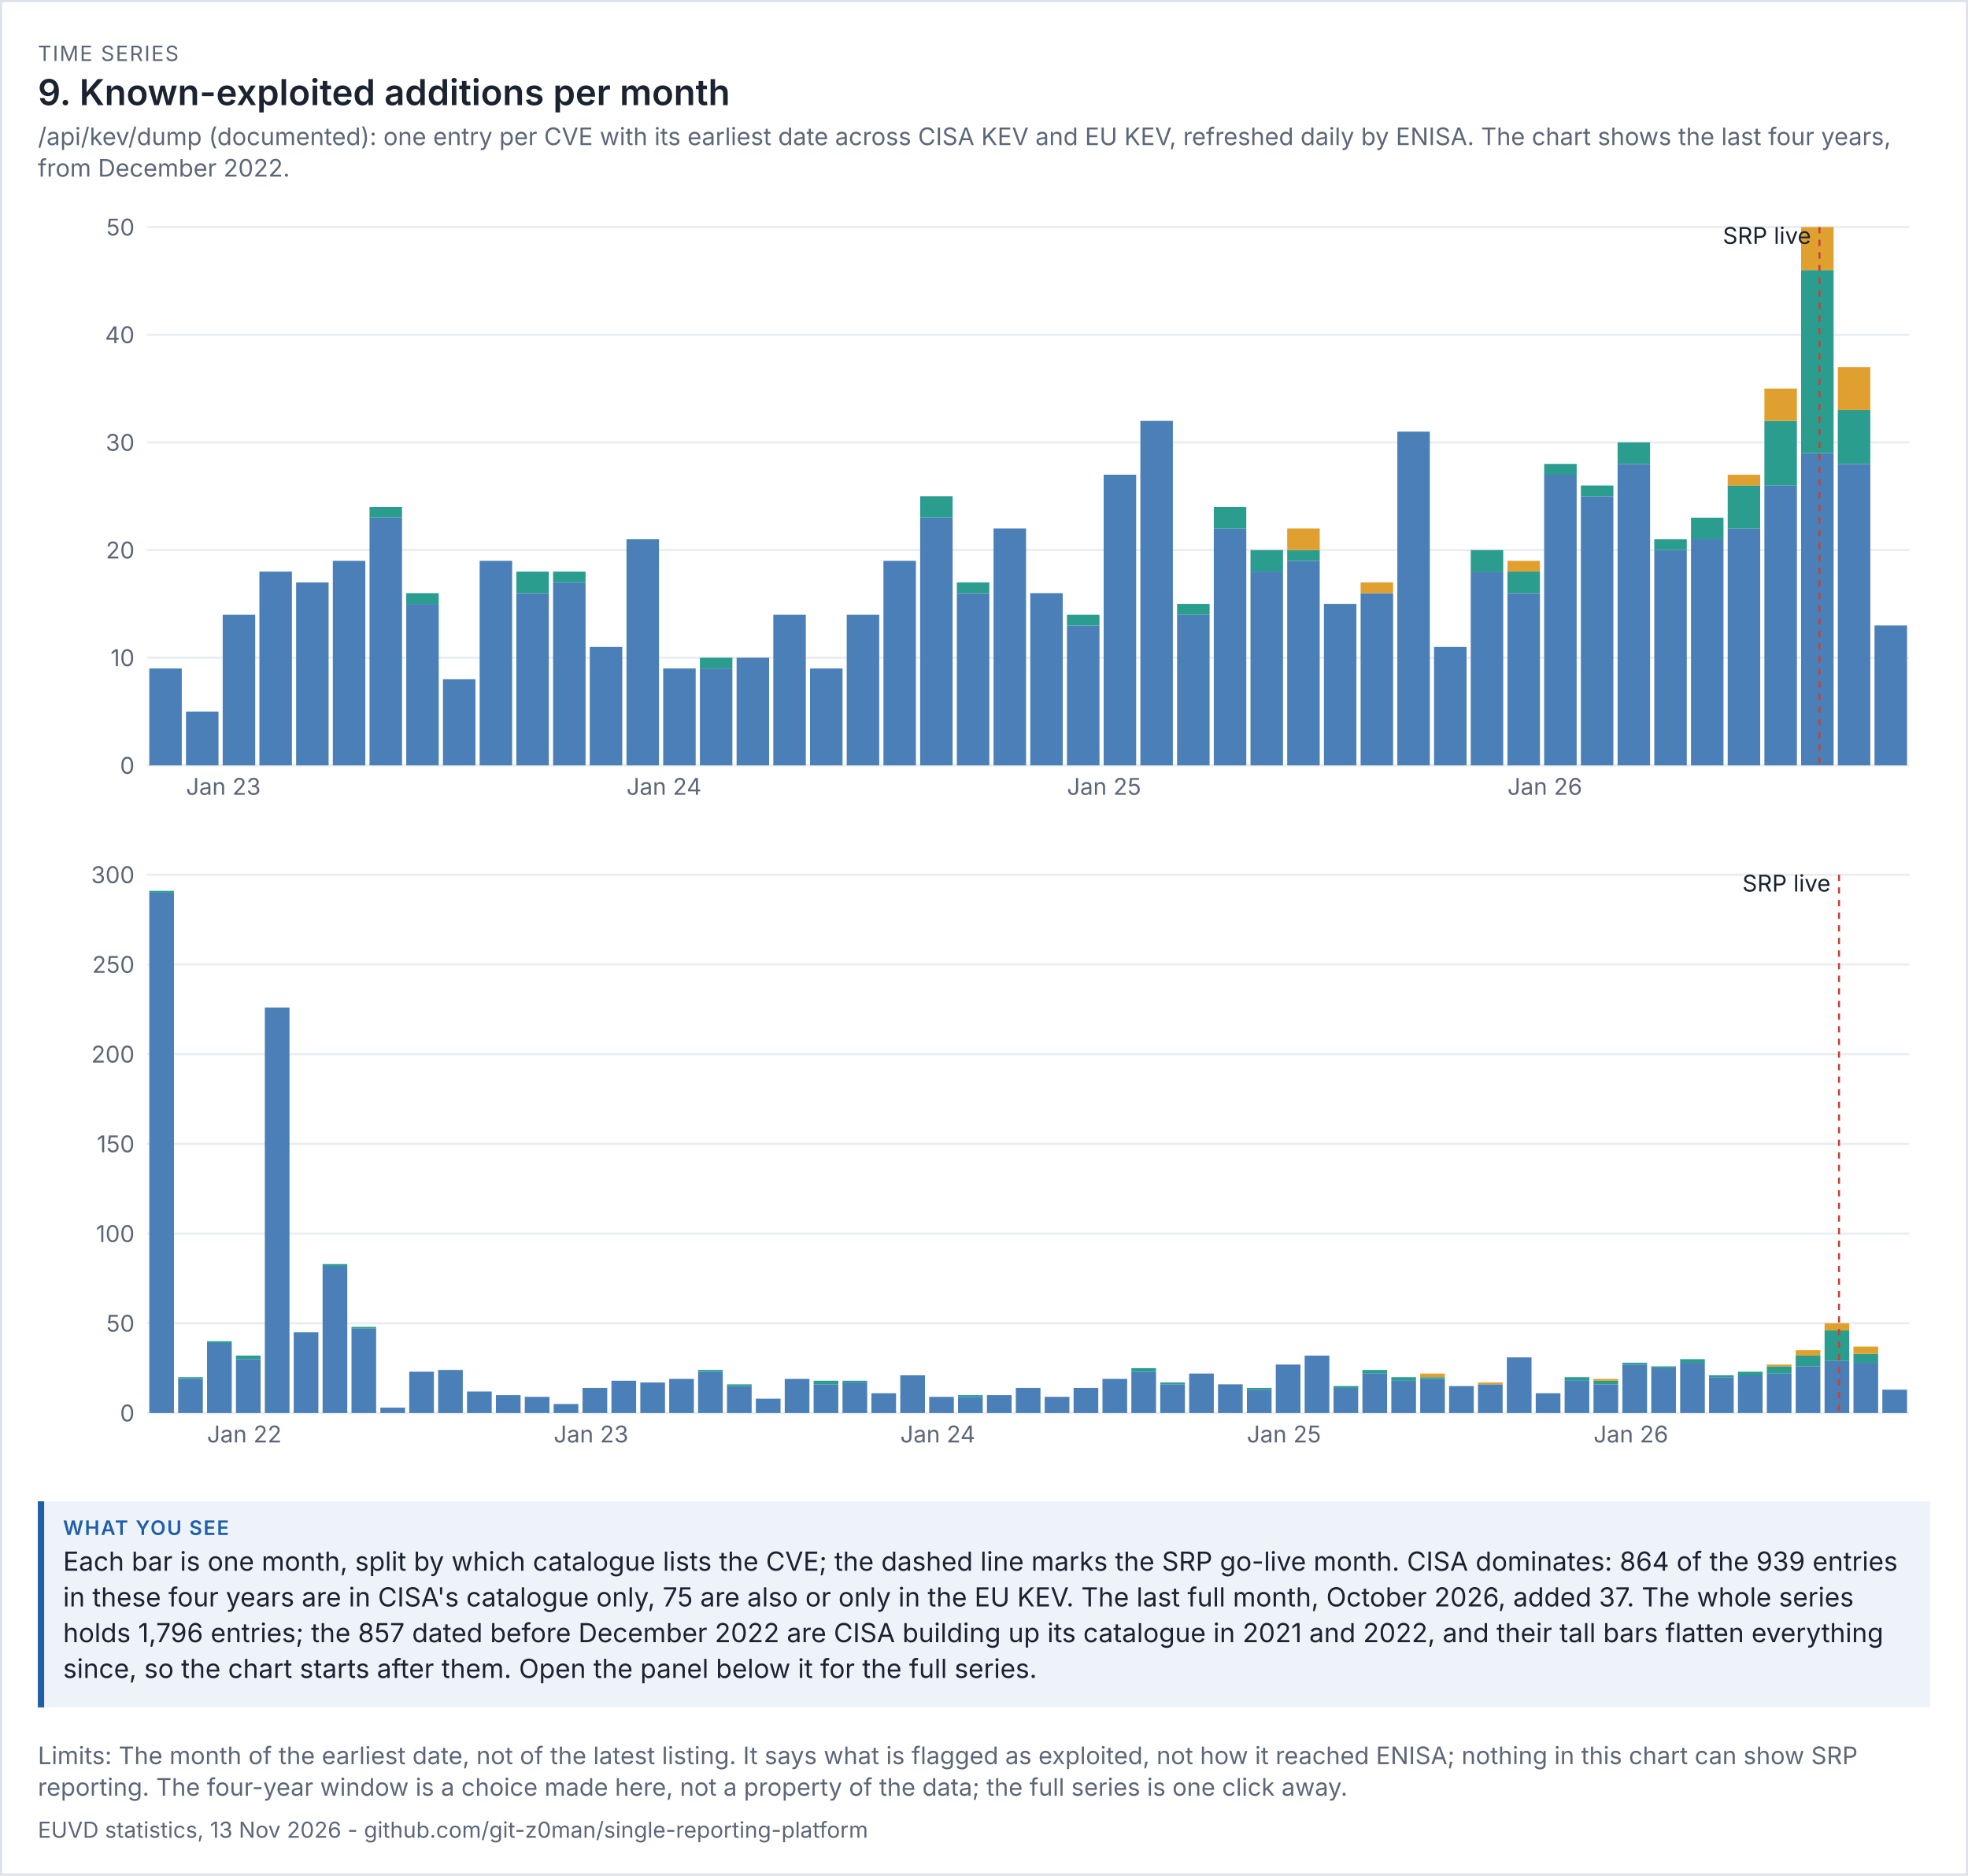
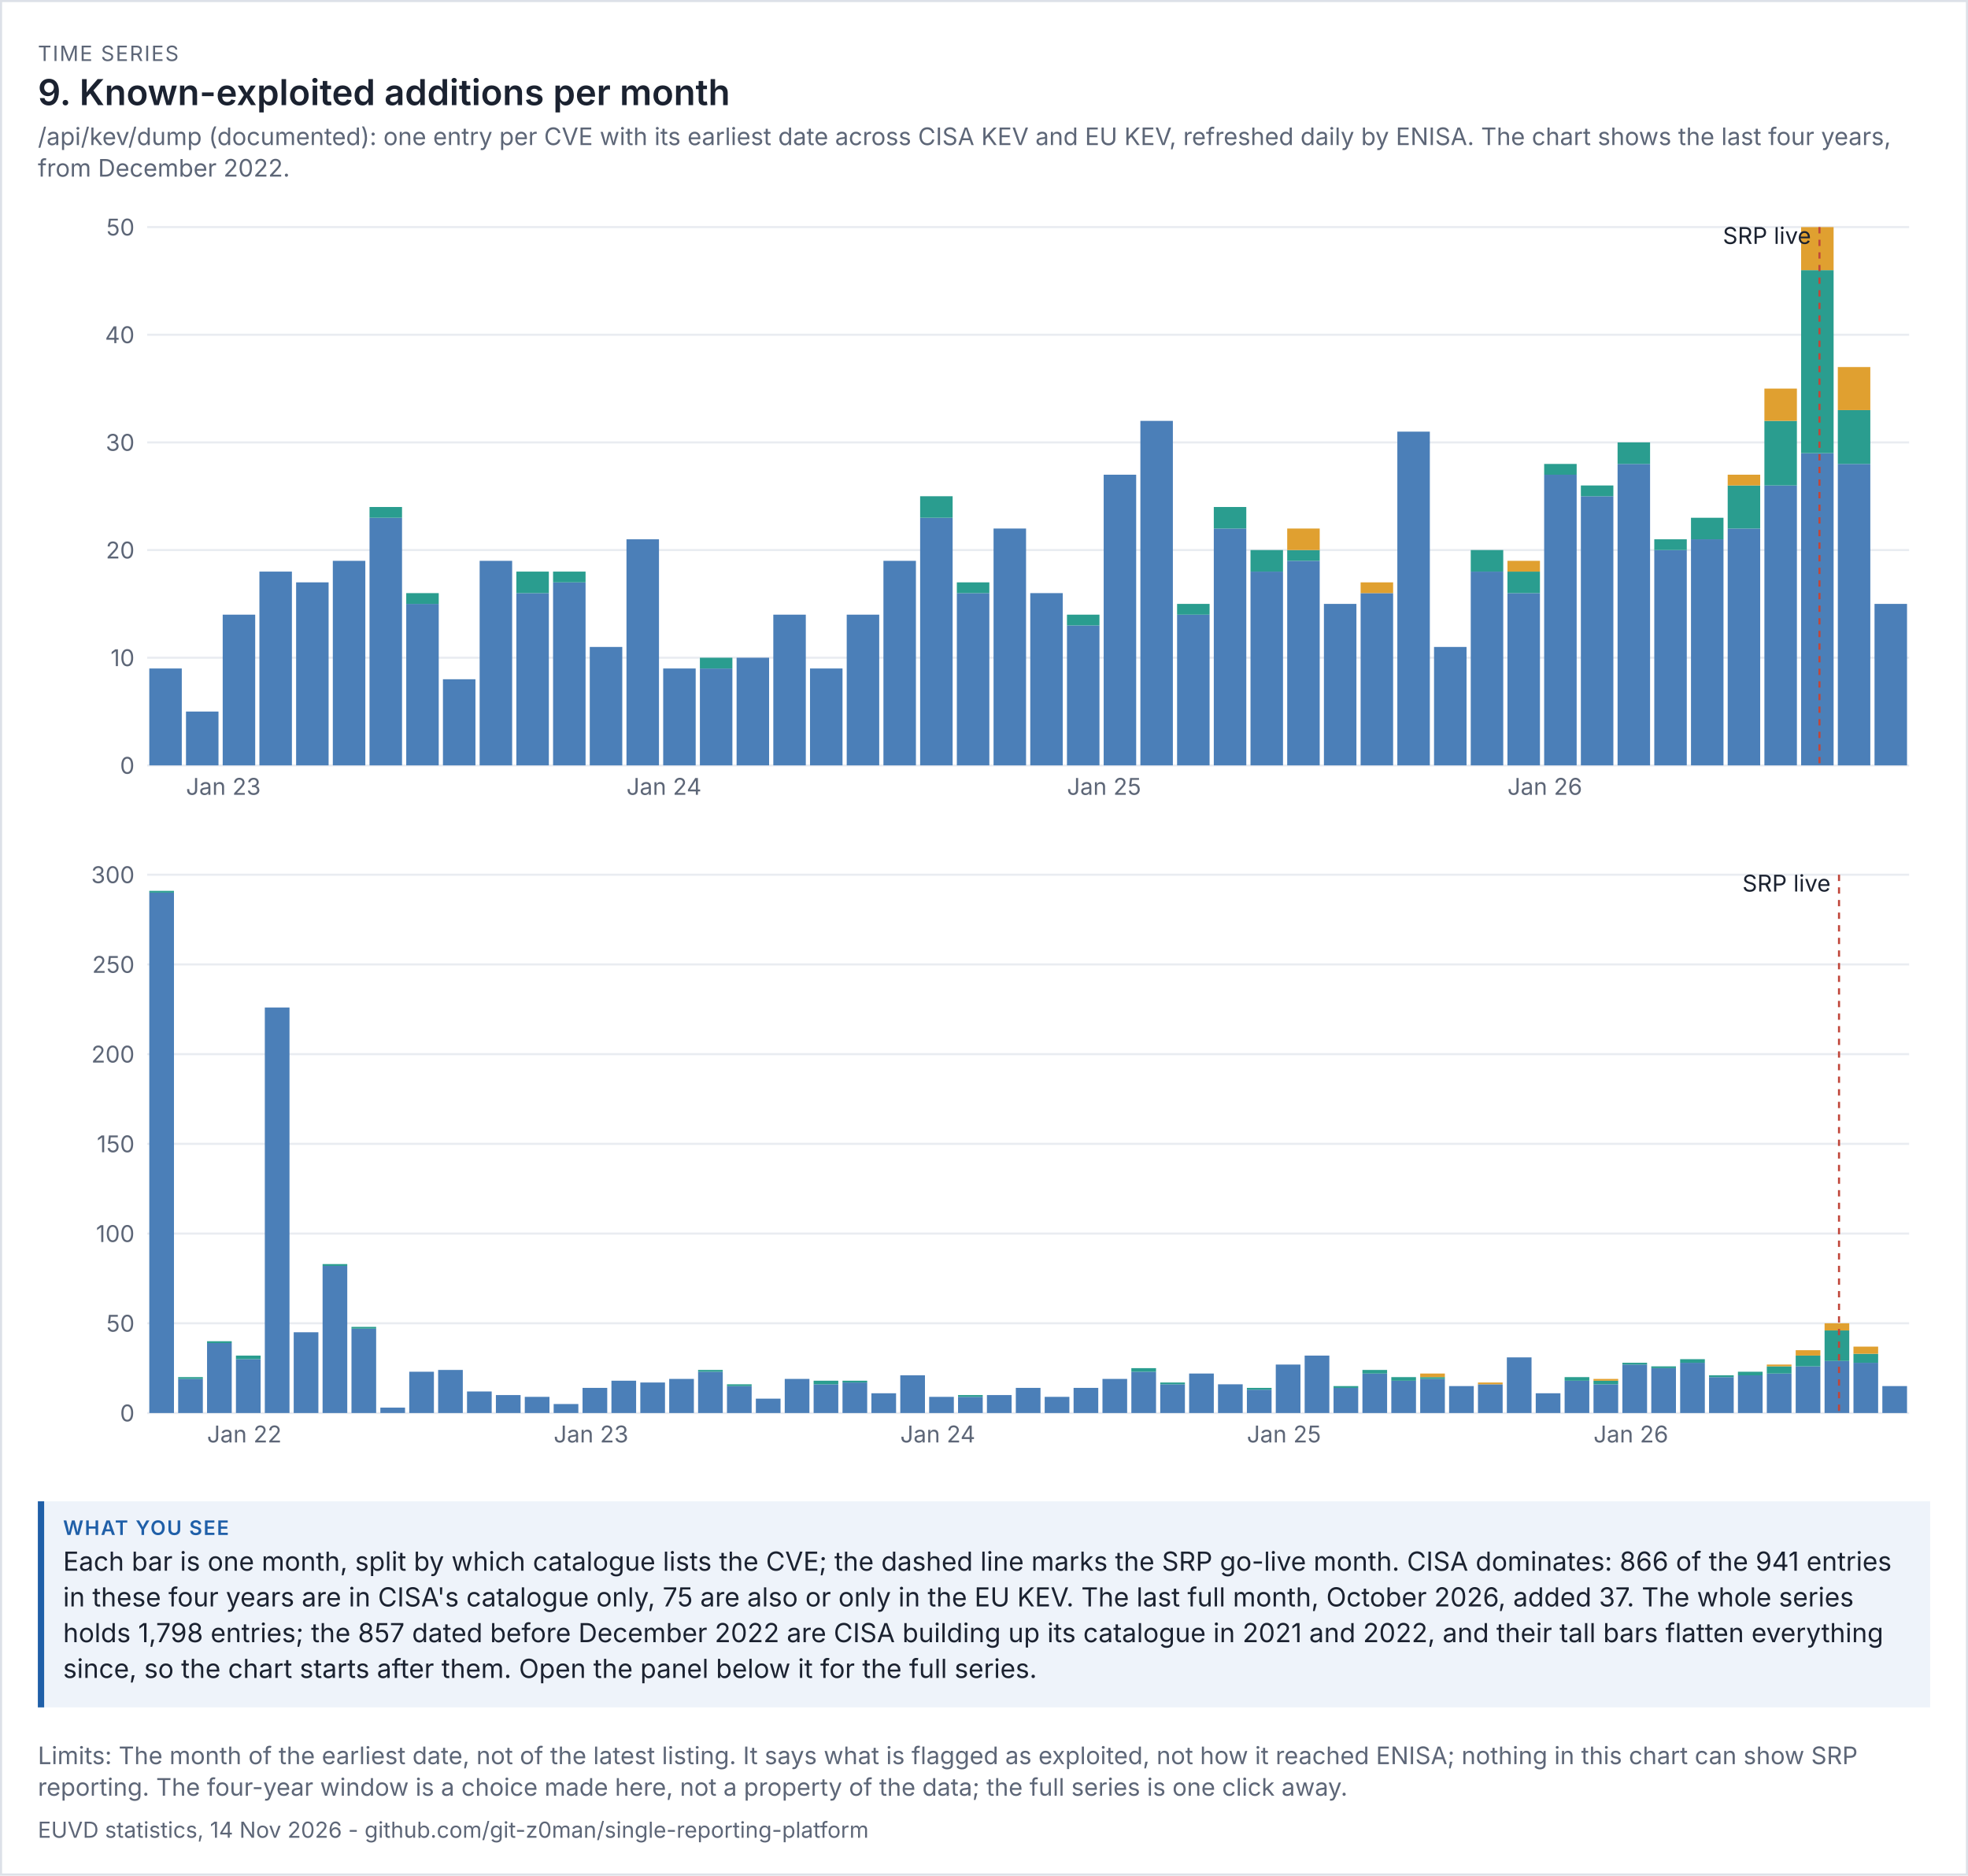
<svg xmlns="http://www.w3.org/2000/svg" viewBox="0 0 936 892" width="936" height="892" font-family="system-ui,-apple-system,'Segoe UI',sans-serif">
  <rect width="100%" height="100%" fill="#ffffff" />
  <rect x="0.5" y="0.5" width="935" height="891" fill="none" stroke="#dde1e8" />
  <text x="18" y="29" font-size="10" letter-spacing="0.6" fill="#5d6677">TIME SERIES</text>
  <text x="18" y="50" font-size="17" fill="#1b2230" font-weight="600">9. Known-exploited additions per month</text>
  <text x="18" y="69" font-size="11.5" fill="#5d6677">/api/kev/dump (documented): one entry per CVE with its earliest date across CISA KEV and EU KEV, refreshed daily by ENISA. The chart shows the last four years,</text>
  <text x="18" y="84" font-size="11.5" fill="#5d6677">from December 2022.</text>
  <g transform="translate(18,94) scale(1)" font-size="11">
    <svg viewBox="0 0 900 300" role="img" width="900" height="300">
      <g>
        <line x1="52" x2="890" y1="270" y2="270" stroke="rgb(233, 236, 241)" />
        <text x="46" y="274" text-anchor="end" fill="rgb(93, 102, 119)">0</text>
        <line x1="52" x2="890" y1="218.8" y2="218.8" stroke="rgb(233, 236, 241)" />
        <text x="46" y="222.8" text-anchor="end" fill="rgb(93, 102, 119)">10</text>
        <line x1="52" x2="890" y1="167.6" y2="167.6" stroke="rgb(233, 236, 241)" />
        <text x="46" y="171.6" text-anchor="end" fill="rgb(93, 102, 119)">20</text>
        <line x1="52" x2="890" y1="116.4" y2="116.4" stroke="rgb(233, 236, 241)" />
        <text x="46" y="120.4" text-anchor="end" fill="rgb(93, 102, 119)">30</text>
        <line x1="52" x2="890" y1="65.2" y2="65.2" stroke="rgb(233, 236, 241)" />
        <text x="46" y="69.2" text-anchor="end" fill="rgb(93, 102, 119)">40</text>
        <line x1="52" x2="890" y1="14" y2="14" stroke="rgb(233, 236, 241)" />
        <text x="46" y="18" text-anchor="end" fill="rgb(93, 102, 119)">50</text>
        <rect x="53" y="223.92" width="15.458" height="46.08" fill="rgb(75, 127, 184)" />
        <rect x="70.458" y="244.4" width="15.458" height="25.6" fill="rgb(75, 127, 184)" />
        <text x="70.458" y="284" fill="rgb(93, 102, 119)">Jan 23</text>
        <rect x="87.917" y="198.32" width="15.458" height="71.68" fill="rgb(75, 127, 184)" />
        <rect x="105.375" y="177.84" width="15.458" height="92.16" fill="rgb(75, 127, 184)" />
        <rect x="122.833" y="182.96" width="15.458" height="87.04" fill="rgb(75, 127, 184)" />
        <rect x="140.292" y="172.72" width="15.458" height="97.28" fill="rgb(75, 127, 184)" />
        <rect x="157.75" y="152.24" width="15.458" height="117.76" fill="rgb(75, 127, 184)" />
        <rect x="157.75" y="147.12" width="15.458" height="5.12" fill="rgb(42, 157, 143)" />
        <rect x="175.208" y="193.2" width="15.458" height="76.8" fill="rgb(75, 127, 184)" />
        <rect x="175.208" y="188.08" width="15.458" height="5.12" fill="rgb(42, 157, 143)" />
        <rect x="192.667" y="229.04" width="15.458" height="40.96" fill="rgb(75, 127, 184)" />
        <rect x="210.125" y="172.72" width="15.458" height="97.28" fill="rgb(75, 127, 184)" />
        <rect x="227.583" y="188.08" width="15.458" height="81.92" fill="rgb(75, 127, 184)" />
        <rect x="227.583" y="177.84" width="15.458" height="10.24" fill="rgb(42, 157, 143)" />
        <rect x="245.042" y="182.96" width="15.458" height="87.04" fill="rgb(75, 127, 184)" />
        <rect x="245.042" y="177.84" width="15.458" height="5.12" fill="rgb(42, 157, 143)" />
        <rect x="262.5" y="213.68" width="15.458" height="56.32" fill="rgb(75, 127, 184)" />
        <rect x="279.958" y="162.48" width="15.458" height="107.52" fill="rgb(75, 127, 184)" />
        <text x="279.958" y="284" fill="rgb(93, 102, 119)">Jan 24</text>
        <rect x="297.417" y="223.92" width="15.458" height="46.08" fill="rgb(75, 127, 184)" />
        <rect x="314.875" y="223.92" width="15.458" height="46.08" fill="rgb(75, 127, 184)" />
        <rect x="314.875" y="218.8" width="15.458" height="5.12" fill="rgb(42, 157, 143)" />
        <rect x="332.333" y="218.8" width="15.458" height="51.2" fill="rgb(75, 127, 184)" />
        <rect x="349.792" y="198.32" width="15.458" height="71.68" fill="rgb(75, 127, 184)" />
        <rect x="367.25" y="223.92" width="15.458" height="46.08" fill="rgb(75, 127, 184)" />
        <rect x="384.708" y="198.32" width="15.458" height="71.68" fill="rgb(75, 127, 184)" />
        <rect x="402.167" y="172.72" width="15.458" height="97.28" fill="rgb(75, 127, 184)" />
        <rect x="419.625" y="152.24" width="15.458" height="117.76" fill="rgb(75, 127, 184)" />
        <rect x="419.625" y="142" width="15.458" height="10.24" fill="rgb(42, 157, 143)" />
        <rect x="437.083" y="188.08" width="15.458" height="81.92" fill="rgb(75, 127, 184)" />
        <rect x="437.083" y="182.96" width="15.458" height="5.12" fill="rgb(42, 157, 143)" />
        <rect x="454.542" y="157.36" width="15.458" height="112.64" fill="rgb(75, 127, 184)" />
        <rect x="472" y="188.08" width="15.458" height="81.92" fill="rgb(75, 127, 184)" />
        <rect x="489.458" y="203.44" width="15.458" height="66.56" fill="rgb(75, 127, 184)" />
        <rect x="489.458" y="198.32" width="15.458" height="5.12" fill="rgb(42, 157, 143)" />
        <text x="489.458" y="284" fill="rgb(93, 102, 119)">Jan 25</text>
        <rect x="506.917" y="131.76" width="15.458" height="138.24" fill="rgb(75, 127, 184)" />
        <rect x="524.375" y="106.16" width="15.458" height="163.84" fill="rgb(75, 127, 184)" />
        <rect x="541.833" y="198.32" width="15.458" height="71.68" fill="rgb(75, 127, 184)" />
        <rect x="541.833" y="193.2" width="15.458" height="5.12" fill="rgb(42, 157, 143)" />
        <rect x="559.292" y="157.36" width="15.458" height="112.64" fill="rgb(75, 127, 184)" />
        <rect x="559.292" y="147.12" width="15.458" height="10.24" fill="rgb(42, 157, 143)" />
        <rect x="576.75" y="177.84" width="15.458" height="92.16" fill="rgb(75, 127, 184)" />
        <rect x="576.75" y="167.6" width="15.458" height="10.24" fill="rgb(42, 157, 143)" />
        <rect x="594.208" y="172.72" width="15.458" height="97.28" fill="rgb(75, 127, 184)" />
        <rect x="594.208" y="167.6" width="15.458" height="5.12" fill="rgb(42, 157, 143)" />
        <rect x="594.208" y="157.36" width="15.458" height="10.24" fill="rgb(224, 160, 48)" />
        <rect x="611.667" y="193.2" width="15.458" height="76.8" fill="rgb(75, 127, 184)" />
        <rect x="629.125" y="188.08" width="15.458" height="81.92" fill="rgb(75, 127, 184)" />
        <rect x="629.125" y="182.96" width="15.458" height="5.12" fill="rgb(224, 160, 48)" />
        <rect x="646.583" y="111.28" width="15.458" height="158.72" fill="rgb(75, 127, 184)" />
        <rect x="664.042" y="213.68" width="15.458" height="56.32" fill="rgb(75, 127, 184)" />
        <rect x="681.5" y="177.84" width="15.458" height="92.16" fill="rgb(75, 127, 184)" />
        <rect x="681.5" y="167.6" width="15.458" height="10.24" fill="rgb(42, 157, 143)" />
        <rect x="698.958" y="188.08" width="15.458" height="81.92" fill="rgb(75, 127, 184)" />
        <rect x="698.958" y="177.84" width="15.458" height="10.24" fill="rgb(42, 157, 143)" />
        <rect x="698.958" y="172.72" width="15.458" height="5.12" fill="rgb(224, 160, 48)" />
        <text x="698.958" y="284" fill="rgb(93, 102, 119)">Jan 26</text>
        <rect x="716.417" y="131.76" width="15.458" height="138.24" fill="rgb(75, 127, 184)" />
        <rect x="716.417" y="126.64" width="15.458" height="5.12" fill="rgb(42, 157, 143)" />
        <rect x="733.875" y="142" width="15.458" height="128" fill="rgb(75, 127, 184)" />
        <rect x="733.875" y="136.88" width="15.458" height="5.12" fill="rgb(42, 157, 143)" />
        <rect x="751.333" y="126.64" width="15.458" height="143.36" fill="rgb(75, 127, 184)" />
        <rect x="751.333" y="116.4" width="15.458" height="10.24" fill="rgb(42, 157, 143)" />
        <rect x="768.792" y="167.6" width="15.458" height="102.4" fill="rgb(75, 127, 184)" />
        <rect x="768.792" y="162.48" width="15.458" height="5.12" fill="rgb(42, 157, 143)" />
        <rect x="786.25" y="162.48" width="15.458" height="107.52" fill="rgb(75, 127, 184)" />
        <rect x="786.25" y="152.24" width="15.458" height="10.24" fill="rgb(42, 157, 143)" />
        <rect x="803.708" y="157.36" width="15.458" height="112.64" fill="rgb(75, 127, 184)" />
        <rect x="803.708" y="136.88" width="15.458" height="20.48" fill="rgb(42, 157, 143)" />
        <rect x="803.708" y="131.76" width="15.458" height="5.12" fill="rgb(224, 160, 48)" />
        <rect x="821.167" y="136.88" width="15.458" height="133.12" fill="rgb(75, 127, 184)" />
        <rect x="821.167" y="106.16" width="15.458" height="30.72" fill="rgb(42, 157, 143)" />
        <rect x="821.167" y="90.8" width="15.458" height="15.36" fill="rgb(224, 160, 48)" />
        <rect x="838.625" y="121.52" width="15.458" height="148.48" fill="rgb(75, 127, 184)" />
        <rect x="838.625" y="34.48" width="15.458" height="87.04" fill="rgb(42, 157, 143)" />
        <rect x="838.625" y="14" width="15.458" height="20.48" fill="rgb(224, 160, 48)" />
        <line x1="847.354" x2="847.354" y1="14" y2="270" stroke="rgb(192, 70, 58)" stroke-dasharray="3 3" />
        <text x="843.354" y="22" text-anchor="end" class="t" fill="rgb(27, 34, 48)">SRP live</text>
        <rect x="856.083" y="126.64" width="15.458" height="143.36" fill="rgb(75, 127, 184)" />
        <rect x="856.083" y="101.04" width="15.458" height="25.6" fill="rgb(42, 157, 143)" />
        <rect x="856.083" y="80.56" width="15.458" height="20.48" fill="rgb(224, 160, 48)" />
-         <rect x="873.542" y="203.44" width="15.458" height="66.56" fill="rgb(75, 127, 184)" />
+         <rect x="873.542" y="193.2" width="15.458" height="76.8" fill="rgb(75, 127, 184)" />
      </g>
    </svg>
  </g>
  <g transform="translate(18,402) scale(1)" font-size="11">
    <svg viewBox="0 0 900 300" role="img" width="900" height="300">
      <g>
        <line x1="52" x2="890" y1="270" y2="270" stroke="rgb(233, 236, 241)" />
        <text x="46" y="274" text-anchor="end" fill="rgb(93, 102, 119)">0</text>
        <line x1="52" x2="890" y1="227.333" y2="227.333" stroke="rgb(233, 236, 241)" />
        <text x="46" y="231.333" text-anchor="end" fill="rgb(93, 102, 119)">50</text>
        <line x1="52" x2="890" y1="184.667" y2="184.667" stroke="rgb(233, 236, 241)" />
        <text x="46" y="188.667" text-anchor="end" fill="rgb(93, 102, 119)">100</text>
        <line x1="52" x2="890" y1="142" y2="142" stroke="rgb(233, 236, 241)" />
        <text x="46" y="146" text-anchor="end" fill="rgb(93, 102, 119)">150</text>
        <line x1="52" x2="890" y1="99.333" y2="99.333" stroke="rgb(233, 236, 241)" />
        <text x="46" y="103.333" text-anchor="end" fill="rgb(93, 102, 119)">200</text>
        <line x1="52" x2="890" y1="56.667" y2="56.667" stroke="rgb(233, 236, 241)" />
        <text x="46" y="60.667" text-anchor="end" fill="rgb(93, 102, 119)">250</text>
        <line x1="52" x2="890" y1="14" y2="14" stroke="rgb(233, 236, 241)" />
        <text x="46" y="18" text-anchor="end" fill="rgb(93, 102, 119)">300</text>
        <rect x="53" y="22.533" width="11.738" height="247.467" fill="rgb(75, 127, 184)" />
        <rect x="53" y="21.68" width="11.738" height="0.853" fill="rgb(42, 157, 143)" />
        <rect x="66.738" y="253.787" width="11.738" height="16.213" fill="rgb(75, 127, 184)" />
        <rect x="66.738" y="252.933" width="11.738" height="0.853" fill="rgb(42, 157, 143)" />
        <rect x="80.475" y="236.72" width="11.738" height="33.28" fill="rgb(75, 127, 184)" />
        <rect x="80.475" y="235.867" width="11.738" height="0.853" fill="rgb(42, 157, 143)" />
        <text x="80.475" y="284" fill="rgb(93, 102, 119)">Jan 22</text>
        <rect x="94.213" y="244.4" width="11.738" height="25.6" fill="rgb(75, 127, 184)" />
        <rect x="94.213" y="242.693" width="11.738" height="1.707" fill="rgb(42, 157, 143)" />
        <rect x="107.951" y="77.147" width="11.738" height="192.853" fill="rgb(75, 127, 184)" />
        <rect x="121.689" y="231.6" width="11.738" height="38.4" fill="rgb(75, 127, 184)" />
        <rect x="135.426" y="200.027" width="11.738" height="69.973" fill="rgb(75, 127, 184)" />
        <rect x="135.426" y="199.173" width="11.738" height="0.853" fill="rgb(42, 157, 143)" />
        <rect x="149.164" y="229.893" width="11.738" height="40.107" fill="rgb(75, 127, 184)" />
        <rect x="149.164" y="229.04" width="11.738" height="0.853" fill="rgb(42, 157, 143)" />
        <rect x="162.902" y="267.44" width="11.738" height="2.56" fill="rgb(75, 127, 184)" />
        <rect x="176.639" y="250.373" width="11.738" height="19.627" fill="rgb(75, 127, 184)" />
        <rect x="190.377" y="249.52" width="11.738" height="20.48" fill="rgb(75, 127, 184)" />
        <rect x="204.115" y="259.76" width="11.738" height="10.24" fill="rgb(75, 127, 184)" />
        <rect x="217.852" y="261.467" width="11.738" height="8.533" fill="rgb(75, 127, 184)" />
        <rect x="231.59" y="262.32" width="11.738" height="7.68" fill="rgb(75, 127, 184)" />
        <rect x="245.328" y="265.733" width="11.738" height="4.267" fill="rgb(75, 127, 184)" />
        <text x="245.328" y="284" fill="rgb(93, 102, 119)">Jan 23</text>
        <rect x="259.066" y="258.053" width="11.738" height="11.947" fill="rgb(75, 127, 184)" />
        <rect x="272.803" y="254.64" width="11.738" height="15.36" fill="rgb(75, 127, 184)" />
        <rect x="286.541" y="255.493" width="11.738" height="14.507" fill="rgb(75, 127, 184)" />
        <rect x="300.279" y="253.787" width="11.738" height="16.213" fill="rgb(75, 127, 184)" />
        <rect x="314.016" y="250.373" width="11.738" height="19.627" fill="rgb(75, 127, 184)" />
        <rect x="314.016" y="249.52" width="11.738" height="0.853" fill="rgb(42, 157, 143)" />
        <rect x="327.754" y="257.2" width="11.738" height="12.8" fill="rgb(75, 127, 184)" />
        <rect x="327.754" y="256.347" width="11.738" height="0.853" fill="rgb(42, 157, 143)" />
        <rect x="341.492" y="263.173" width="11.738" height="6.827" fill="rgb(75, 127, 184)" />
        <rect x="355.23" y="253.787" width="11.738" height="16.213" fill="rgb(75, 127, 184)" />
        <rect x="368.967" y="256.347" width="11.738" height="13.653" fill="rgb(75, 127, 184)" />
        <rect x="368.967" y="254.64" width="11.738" height="1.707" fill="rgb(42, 157, 143)" />
        <rect x="382.705" y="255.493" width="11.738" height="14.507" fill="rgb(75, 127, 184)" />
        <rect x="382.705" y="254.64" width="11.738" height="0.853" fill="rgb(42, 157, 143)" />
        <rect x="396.443" y="260.613" width="11.738" height="9.387" fill="rgb(75, 127, 184)" />
        <rect x="410.18" y="252.08" width="11.738" height="17.92" fill="rgb(75, 127, 184)" />
        <text x="410.18" y="284" fill="rgb(93, 102, 119)">Jan 24</text>
        <rect x="423.918" y="262.32" width="11.738" height="7.68" fill="rgb(75, 127, 184)" />
        <rect x="437.656" y="262.32" width="11.738" height="7.68" fill="rgb(75, 127, 184)" />
        <rect x="437.656" y="261.467" width="11.738" height="0.853" fill="rgb(42, 157, 143)" />
        <rect x="451.393" y="261.467" width="11.738" height="8.533" fill="rgb(75, 127, 184)" />
        <rect x="465.131" y="258.053" width="11.738" height="11.947" fill="rgb(75, 127, 184)" />
        <rect x="478.869" y="262.32" width="11.738" height="7.68" fill="rgb(75, 127, 184)" />
        <rect x="492.607" y="258.053" width="11.738" height="11.947" fill="rgb(75, 127, 184)" />
        <rect x="506.344" y="253.787" width="11.738" height="16.213" fill="rgb(75, 127, 184)" />
        <rect x="520.082" y="250.373" width="11.738" height="19.627" fill="rgb(75, 127, 184)" />
        <rect x="520.082" y="248.667" width="11.738" height="1.707" fill="rgb(42, 157, 143)" />
        <rect x="533.82" y="256.347" width="11.738" height="13.653" fill="rgb(75, 127, 184)" />
        <rect x="533.82" y="255.493" width="11.738" height="0.853" fill="rgb(42, 157, 143)" />
        <rect x="547.557" y="251.227" width="11.738" height="18.773" fill="rgb(75, 127, 184)" />
        <rect x="561.295" y="256.347" width="11.738" height="13.653" fill="rgb(75, 127, 184)" />
        <rect x="575.033" y="258.907" width="11.738" height="11.093" fill="rgb(75, 127, 184)" />
        <rect x="575.033" y="258.053" width="11.738" height="0.853" fill="rgb(42, 157, 143)" />
        <text x="575.033" y="284" fill="rgb(93, 102, 119)">Jan 25</text>
        <rect x="588.77" y="246.96" width="11.738" height="23.04" fill="rgb(75, 127, 184)" />
        <rect x="602.508" y="242.693" width="11.738" height="27.307" fill="rgb(75, 127, 184)" />
        <rect x="616.246" y="258.053" width="11.738" height="11.947" fill="rgb(75, 127, 184)" />
        <rect x="616.246" y="257.2" width="11.738" height="0.853" fill="rgb(42, 157, 143)" />
        <rect x="629.984" y="251.227" width="11.738" height="18.773" fill="rgb(75, 127, 184)" />
        <rect x="629.984" y="249.52" width="11.738" height="1.707" fill="rgb(42, 157, 143)" />
        <rect x="643.721" y="254.64" width="11.738" height="15.36" fill="rgb(75, 127, 184)" />
        <rect x="643.721" y="252.933" width="11.738" height="1.707" fill="rgb(42, 157, 143)" />
        <rect x="657.459" y="253.787" width="11.738" height="16.213" fill="rgb(75, 127, 184)" />
        <rect x="657.459" y="252.933" width="11.738" height="0.853" fill="rgb(42, 157, 143)" />
        <rect x="657.459" y="251.227" width="11.738" height="1.707" fill="rgb(224, 160, 48)" />
        <rect x="671.197" y="257.2" width="11.738" height="12.8" fill="rgb(75, 127, 184)" />
        <rect x="684.934" y="256.347" width="11.738" height="13.653" fill="rgb(75, 127, 184)" />
        <rect x="684.934" y="255.493" width="11.738" height="0.853" fill="rgb(224, 160, 48)" />
        <rect x="698.672" y="243.547" width="11.738" height="26.453" fill="rgb(75, 127, 184)" />
        <rect x="712.41" y="260.613" width="11.738" height="9.387" fill="rgb(75, 127, 184)" />
        <rect x="726.148" y="254.64" width="11.738" height="15.36" fill="rgb(75, 127, 184)" />
        <rect x="726.148" y="252.933" width="11.738" height="1.707" fill="rgb(42, 157, 143)" />
        <rect x="739.885" y="256.347" width="11.738" height="13.653" fill="rgb(75, 127, 184)" />
        <rect x="739.885" y="254.64" width="11.738" height="1.707" fill="rgb(42, 157, 143)" />
        <rect x="739.885" y="253.787" width="11.738" height="0.853" fill="rgb(224, 160, 48)" />
        <text x="739.885" y="284" fill="rgb(93, 102, 119)">Jan 26</text>
        <rect x="753.623" y="246.96" width="11.738" height="23.04" fill="rgb(75, 127, 184)" />
        <rect x="753.623" y="246.107" width="11.738" height="0.853" fill="rgb(42, 157, 143)" />
        <rect x="767.361" y="248.667" width="11.738" height="21.333" fill="rgb(75, 127, 184)" />
        <rect x="767.361" y="247.813" width="11.738" height="0.853" fill="rgb(42, 157, 143)" />
        <rect x="781.098" y="246.107" width="11.738" height="23.893" fill="rgb(75, 127, 184)" />
        <rect x="781.098" y="244.4" width="11.738" height="1.707" fill="rgb(42, 157, 143)" />
        <rect x="794.836" y="252.933" width="11.738" height="17.067" fill="rgb(75, 127, 184)" />
        <rect x="794.836" y="252.08" width="11.738" height="0.853" fill="rgb(42, 157, 143)" />
        <rect x="808.574" y="252.08" width="11.738" height="17.92" fill="rgb(75, 127, 184)" />
        <rect x="808.574" y="250.373" width="11.738" height="1.707" fill="rgb(42, 157, 143)" />
        <rect x="822.311" y="251.227" width="11.738" height="18.773" fill="rgb(75, 127, 184)" />
        <rect x="822.311" y="247.813" width="11.738" height="3.413" fill="rgb(42, 157, 143)" />
        <rect x="822.311" y="246.96" width="11.738" height="0.853" fill="rgb(224, 160, 48)" />
        <rect x="836.049" y="247.813" width="11.738" height="22.187" fill="rgb(75, 127, 184)" />
        <rect x="836.049" y="242.693" width="11.738" height="5.12" fill="rgb(42, 157, 143)" />
        <rect x="836.049" y="240.133" width="11.738" height="2.56" fill="rgb(224, 160, 48)" />
        <rect x="849.787" y="245.253" width="11.738" height="24.747" fill="rgb(75, 127, 184)" />
        <rect x="849.787" y="230.747" width="11.738" height="14.507" fill="rgb(42, 157, 143)" />
        <rect x="849.787" y="227.333" width="11.738" height="3.413" fill="rgb(224, 160, 48)" />
        <line x1="856.656" x2="856.656" y1="14" y2="270" stroke="rgb(192, 70, 58)" stroke-dasharray="3 3" />
        <text x="852.656" y="22" text-anchor="end" class="t" fill="rgb(27, 34, 48)">SRP live</text>
        <rect x="863.525" y="246.107" width="11.738" height="23.893" fill="rgb(75, 127, 184)" />
        <rect x="863.525" y="241.84" width="11.738" height="4.267" fill="rgb(42, 157, 143)" />
        <rect x="863.525" y="238.427" width="11.738" height="3.413" fill="rgb(224, 160, 48)" />
-         <rect x="877.262" y="258.907" width="11.738" height="11.093" fill="rgb(75, 127, 184)" />
+         <rect x="877.262" y="257.2" width="11.738" height="12.8" fill="rgb(75, 127, 184)" />
      </g>
    </svg>
  </g>
  <rect x="18" y="714" width="900" height="98" fill="#eef3fa" />
  <rect x="18" y="714" width="3" height="98" fill="#1f5fa8" />
  <text x="30" y="730" font-size="9.5" letter-spacing="0.6" font-weight="600" fill="#1f5fa8">WHAT YOU SEE</text>
-   <text x="30" y="747" font-size="12.5" fill="#1b2230">Each bar is one month, split by which catalogue lists the CVE; the dashed line marks the SRP go-live month. CISA dominates: 864 of the 939 entries</text>
+   <text x="30" y="747" font-size="12.5" fill="#1b2230">Each bar is one month, split by which catalogue lists the CVE; the dashed line marks the SRP go-live month. CISA dominates: 866 of the 941 entries</text>
  <text x="30" y="764" font-size="12.5" fill="#1b2230">in these four years are in CISA's catalogue only, 75 are also or only in the EU KEV. The last full month, October 2026, added 37. The whole series</text>
-   <text x="30" y="781" font-size="12.5" fill="#1b2230">holds 1,796 entries; the 857 dated before December 2022 are CISA building up its catalogue in 2021 and 2022, and their tall bars flatten everything</text>
+   <text x="30" y="781" font-size="12.5" fill="#1b2230">holds 1,798 entries; the 857 dated before December 2022 are CISA building up its catalogue in 2021 and 2022, and their tall bars flatten everything</text>
  <text x="30" y="798" font-size="12.5" fill="#1b2230">since, so the chart starts after them. Open the panel below it for the full series.</text>
  <text x="18" y="839" font-size="11.5" fill="#5d6677">Limits: The month of the earliest date, not of the latest listing. It says what is flagged as exploited, not how it reached ENISA; nothing in this chart can show SRP</text>
  <text x="18" y="854" font-size="11.5" fill="#5d6677">reporting. The four-year window is a choice made here, not a property of the data; the full series is one click away.</text>
-   <text x="18" y="874" font-size="10.5" fill="#5d6677">EUVD statistics, 13 Nov 2026 - github.com/git-z0man/single-reporting-platform</text>
+   <text x="18" y="874" font-size="10.5" fill="#5d6677">EUVD statistics, 14 Nov 2026 - github.com/git-z0man/single-reporting-platform</text>
</svg>
